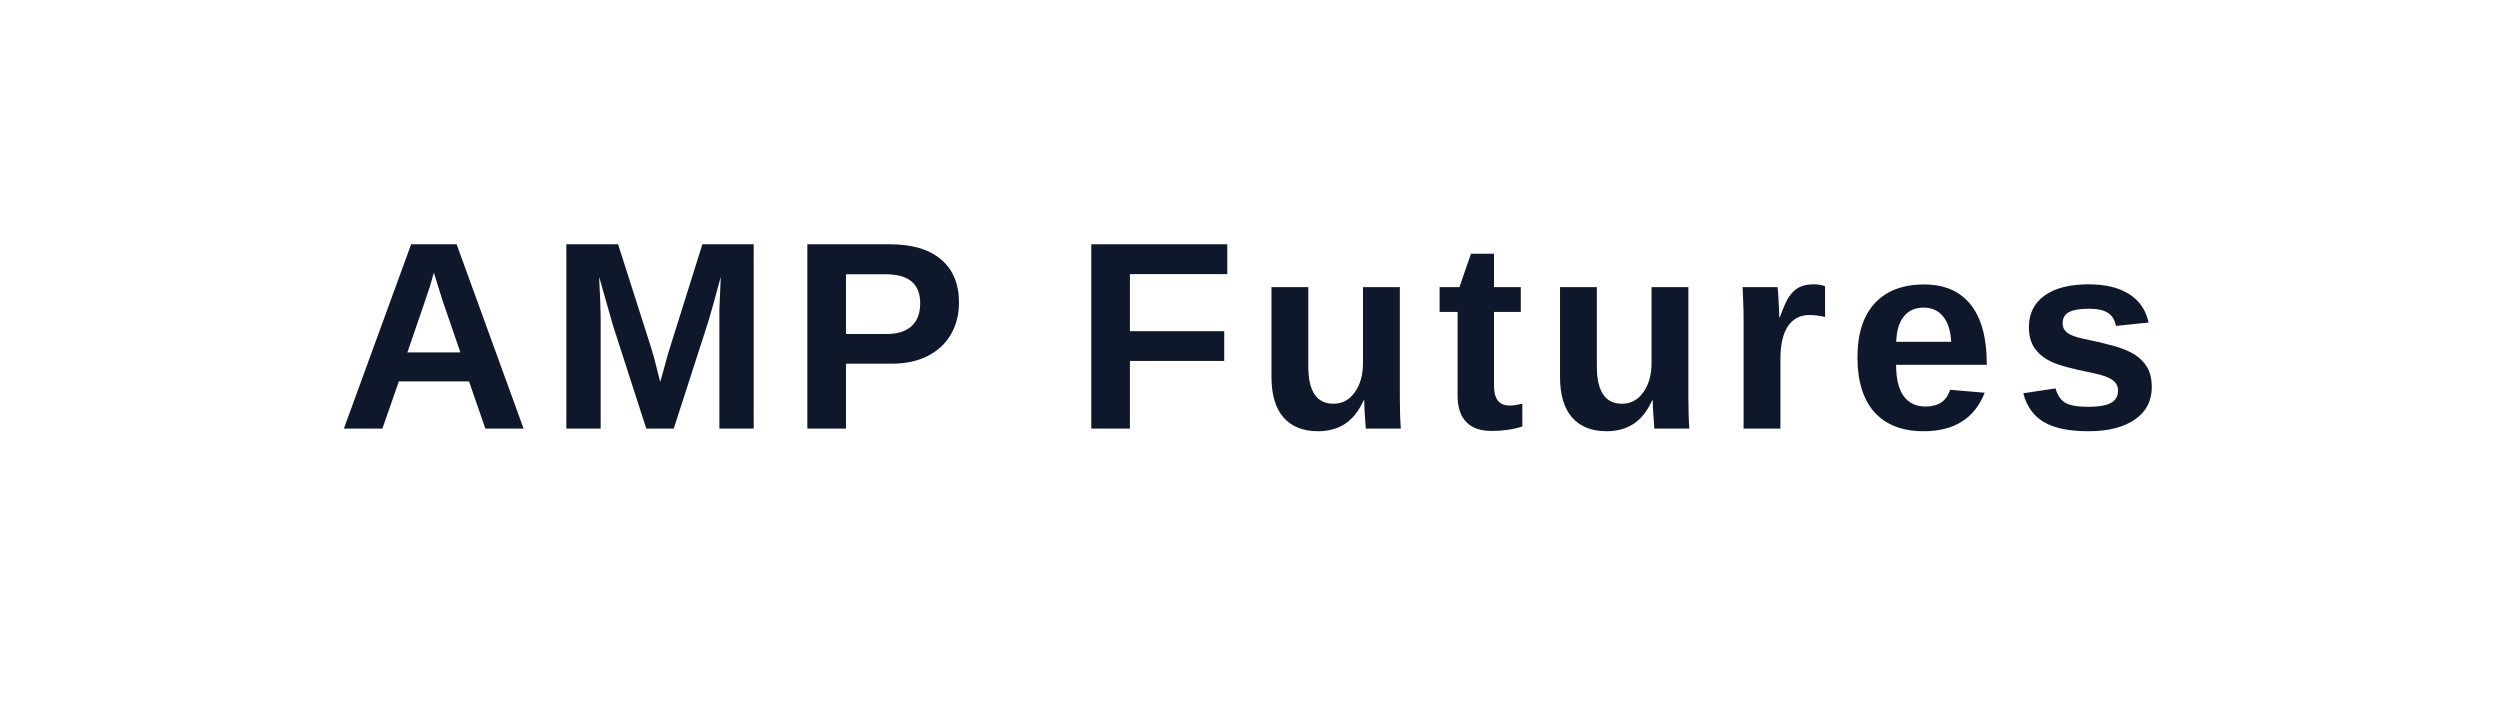
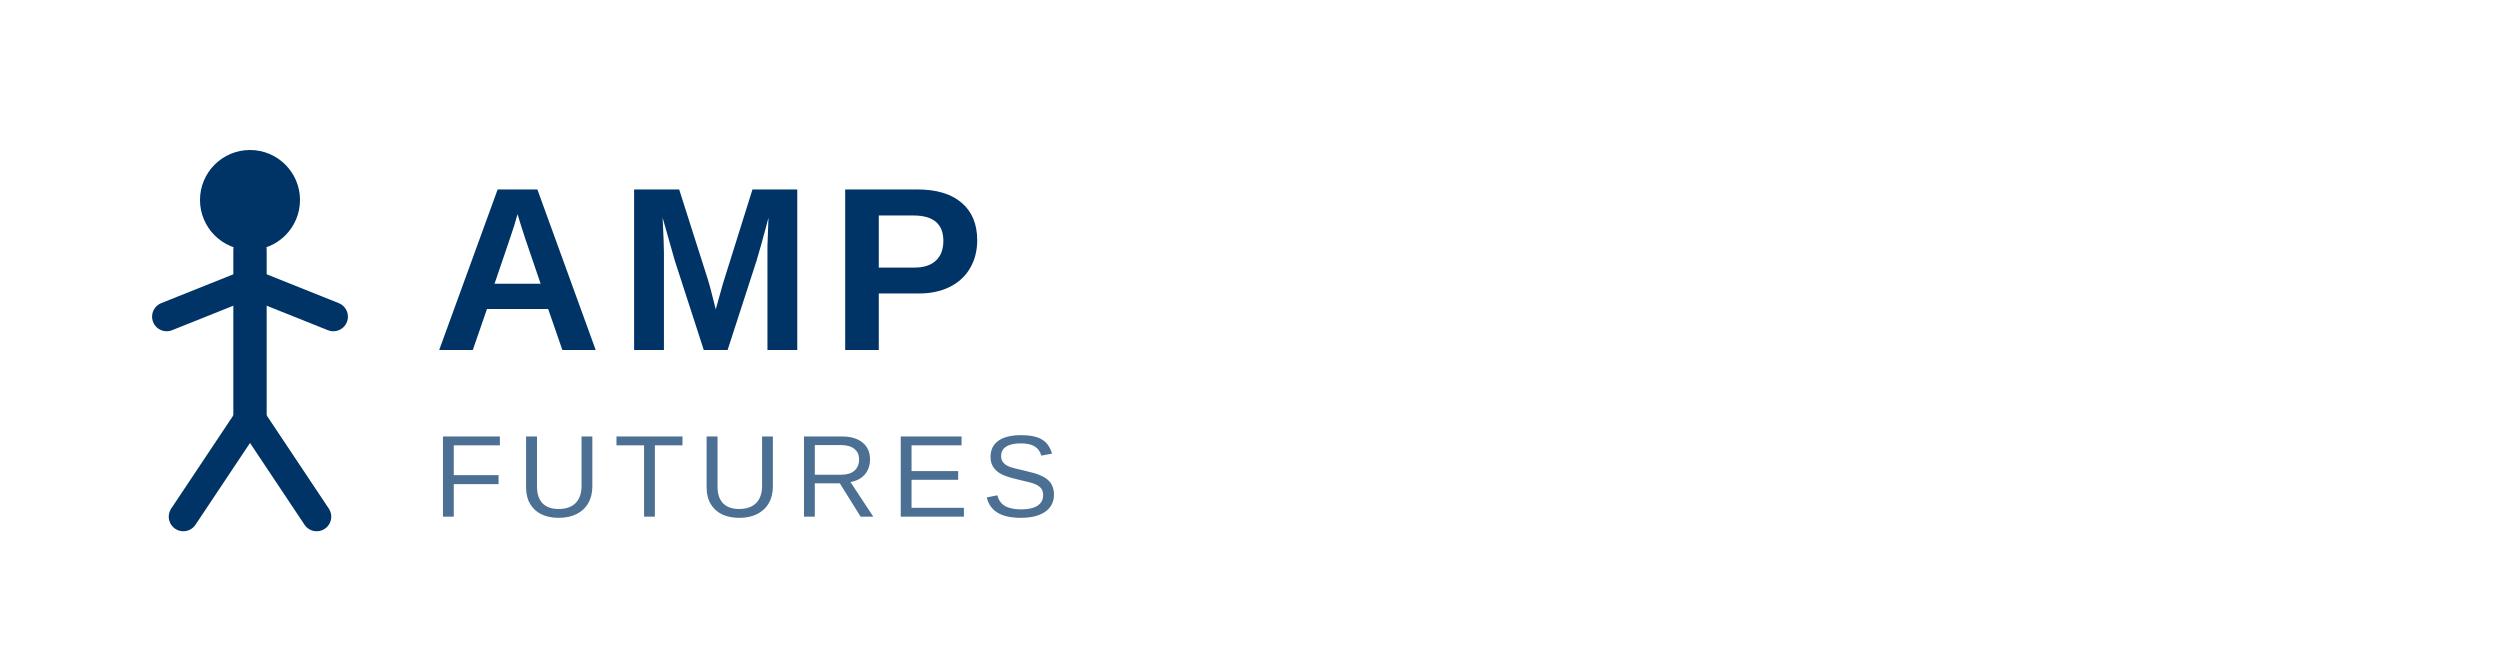
- <svg xmlns="http://www.w3.org/2000/svg" viewBox="0 0 280 80">
-   <text x="140" y="48" text-anchor="middle" font-family="Arial, Helvetica, sans-serif" font-size="30" font-weight="700" fill="#0f172a" letter-spacing="2">AMP Futures</text>
+ <svg xmlns="http://www.w3.org/2000/svg" viewBox="0 0 300 80">
+   <g transform="translate(12, 16)">
+     <circle cx="18" cy="8" r="6" fill="#003366" />
+     <path d="M18 14 L18 34" stroke="#003366" stroke-width="4" stroke-linecap="round" />
+     <path d="M8 22 L18 18 L28 22" stroke="#003366" stroke-width="3.5" fill="none" stroke-linecap="round" />
+     <path d="M18 34 L10 46" stroke="#003366" stroke-width="3.5" fill="none" stroke-linecap="round" />
+     <path d="M18 34 L26 46" stroke="#003366" stroke-width="3.5" fill="none" stroke-linecap="round" />
+   </g>
+   <text x="52" y="42" font-family="'Helvetica Neue', Arial, sans-serif" font-size="28" font-weight="800" fill="#003366" letter-spacing="2">AMP</text>
+   <text x="52" y="62" font-family="'Helvetica Neue', Arial, sans-serif" font-size="14" font-weight="400" fill="#003366" letter-spacing="1.5" opacity="0.7">FUTURES</text>
</svg>
